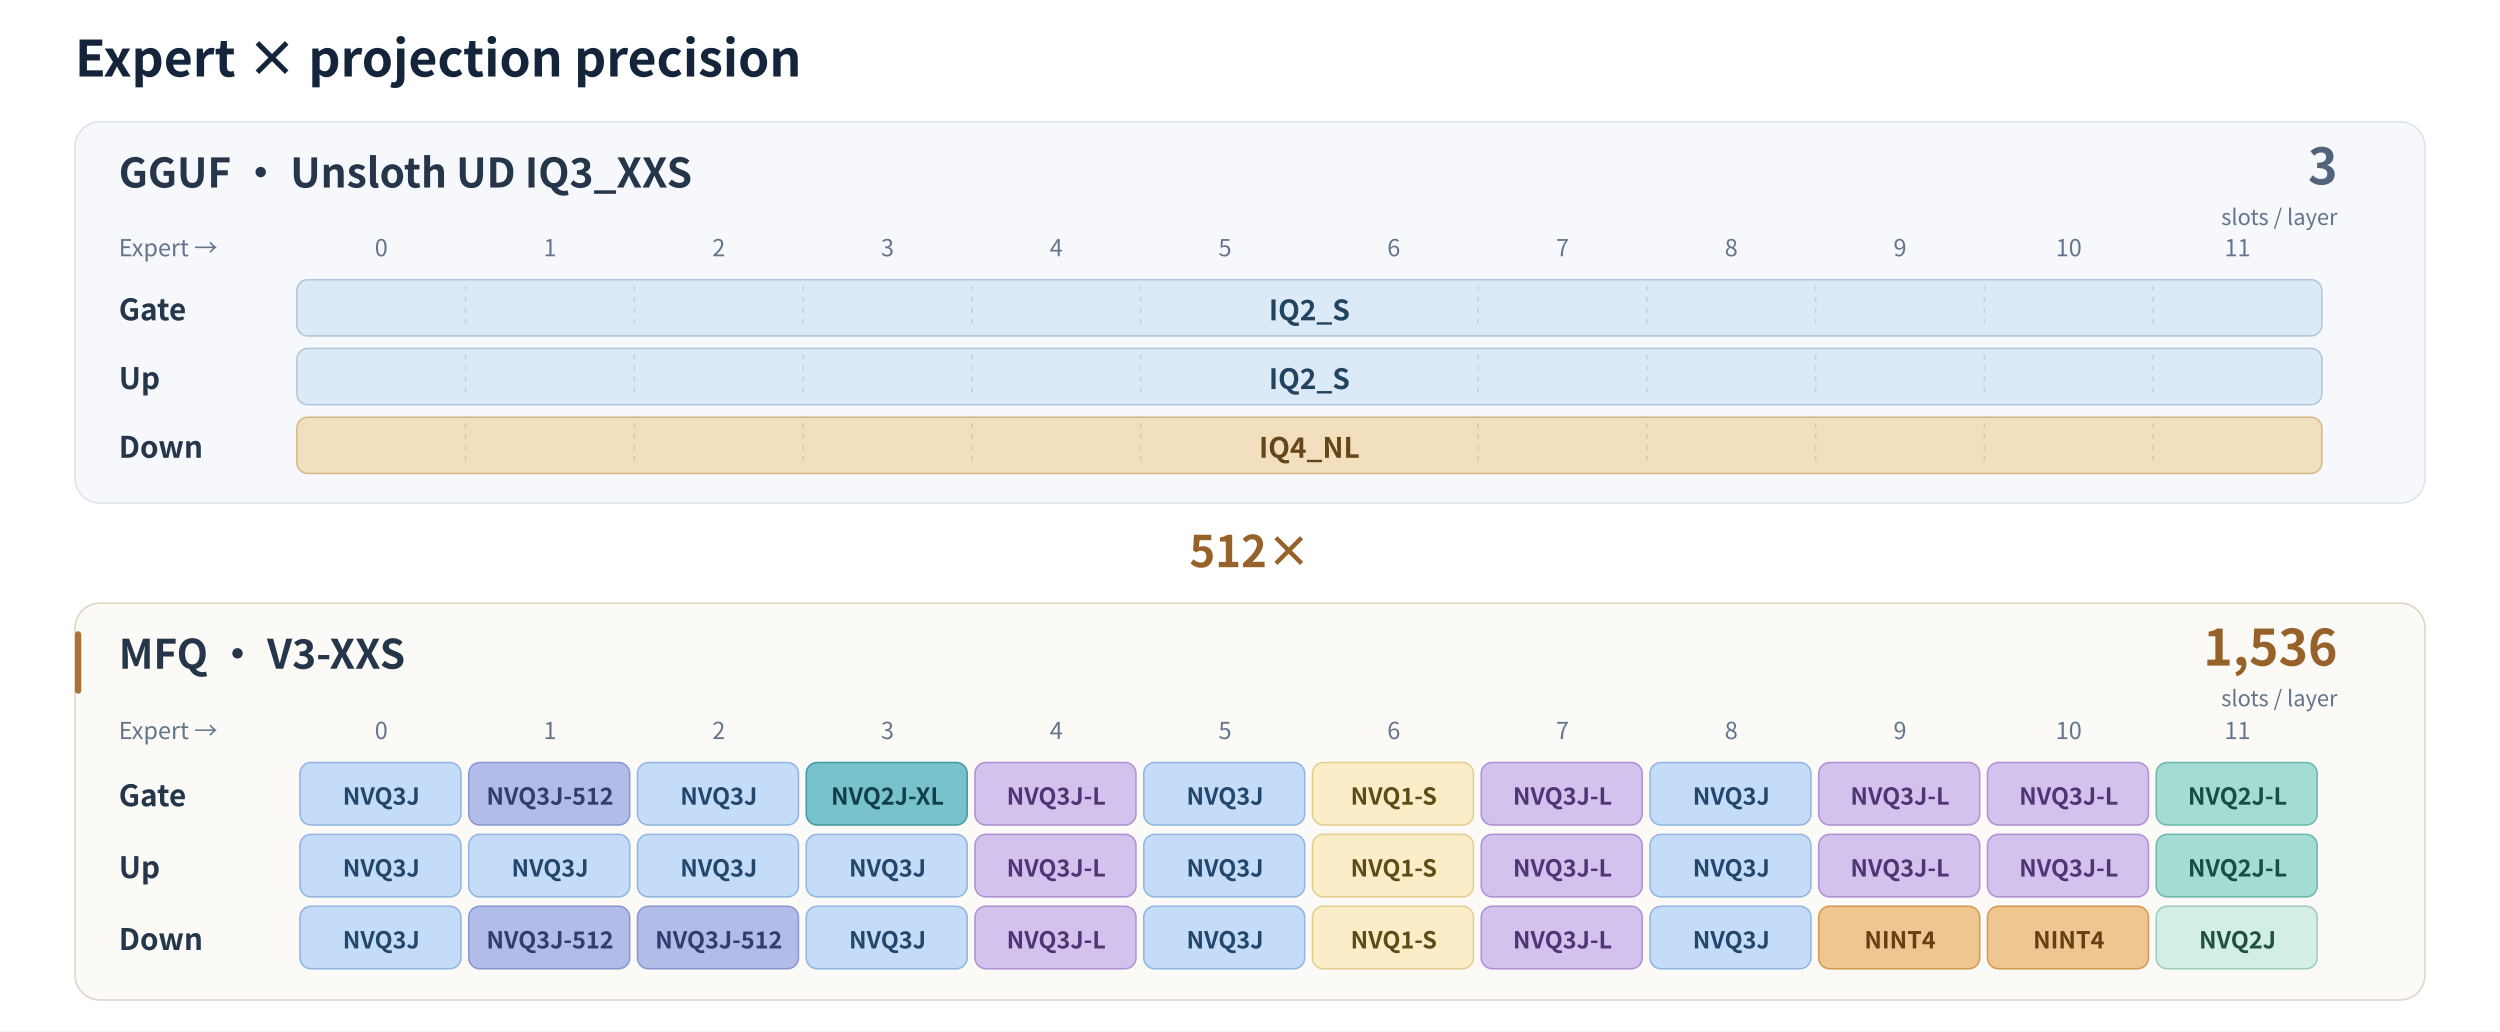
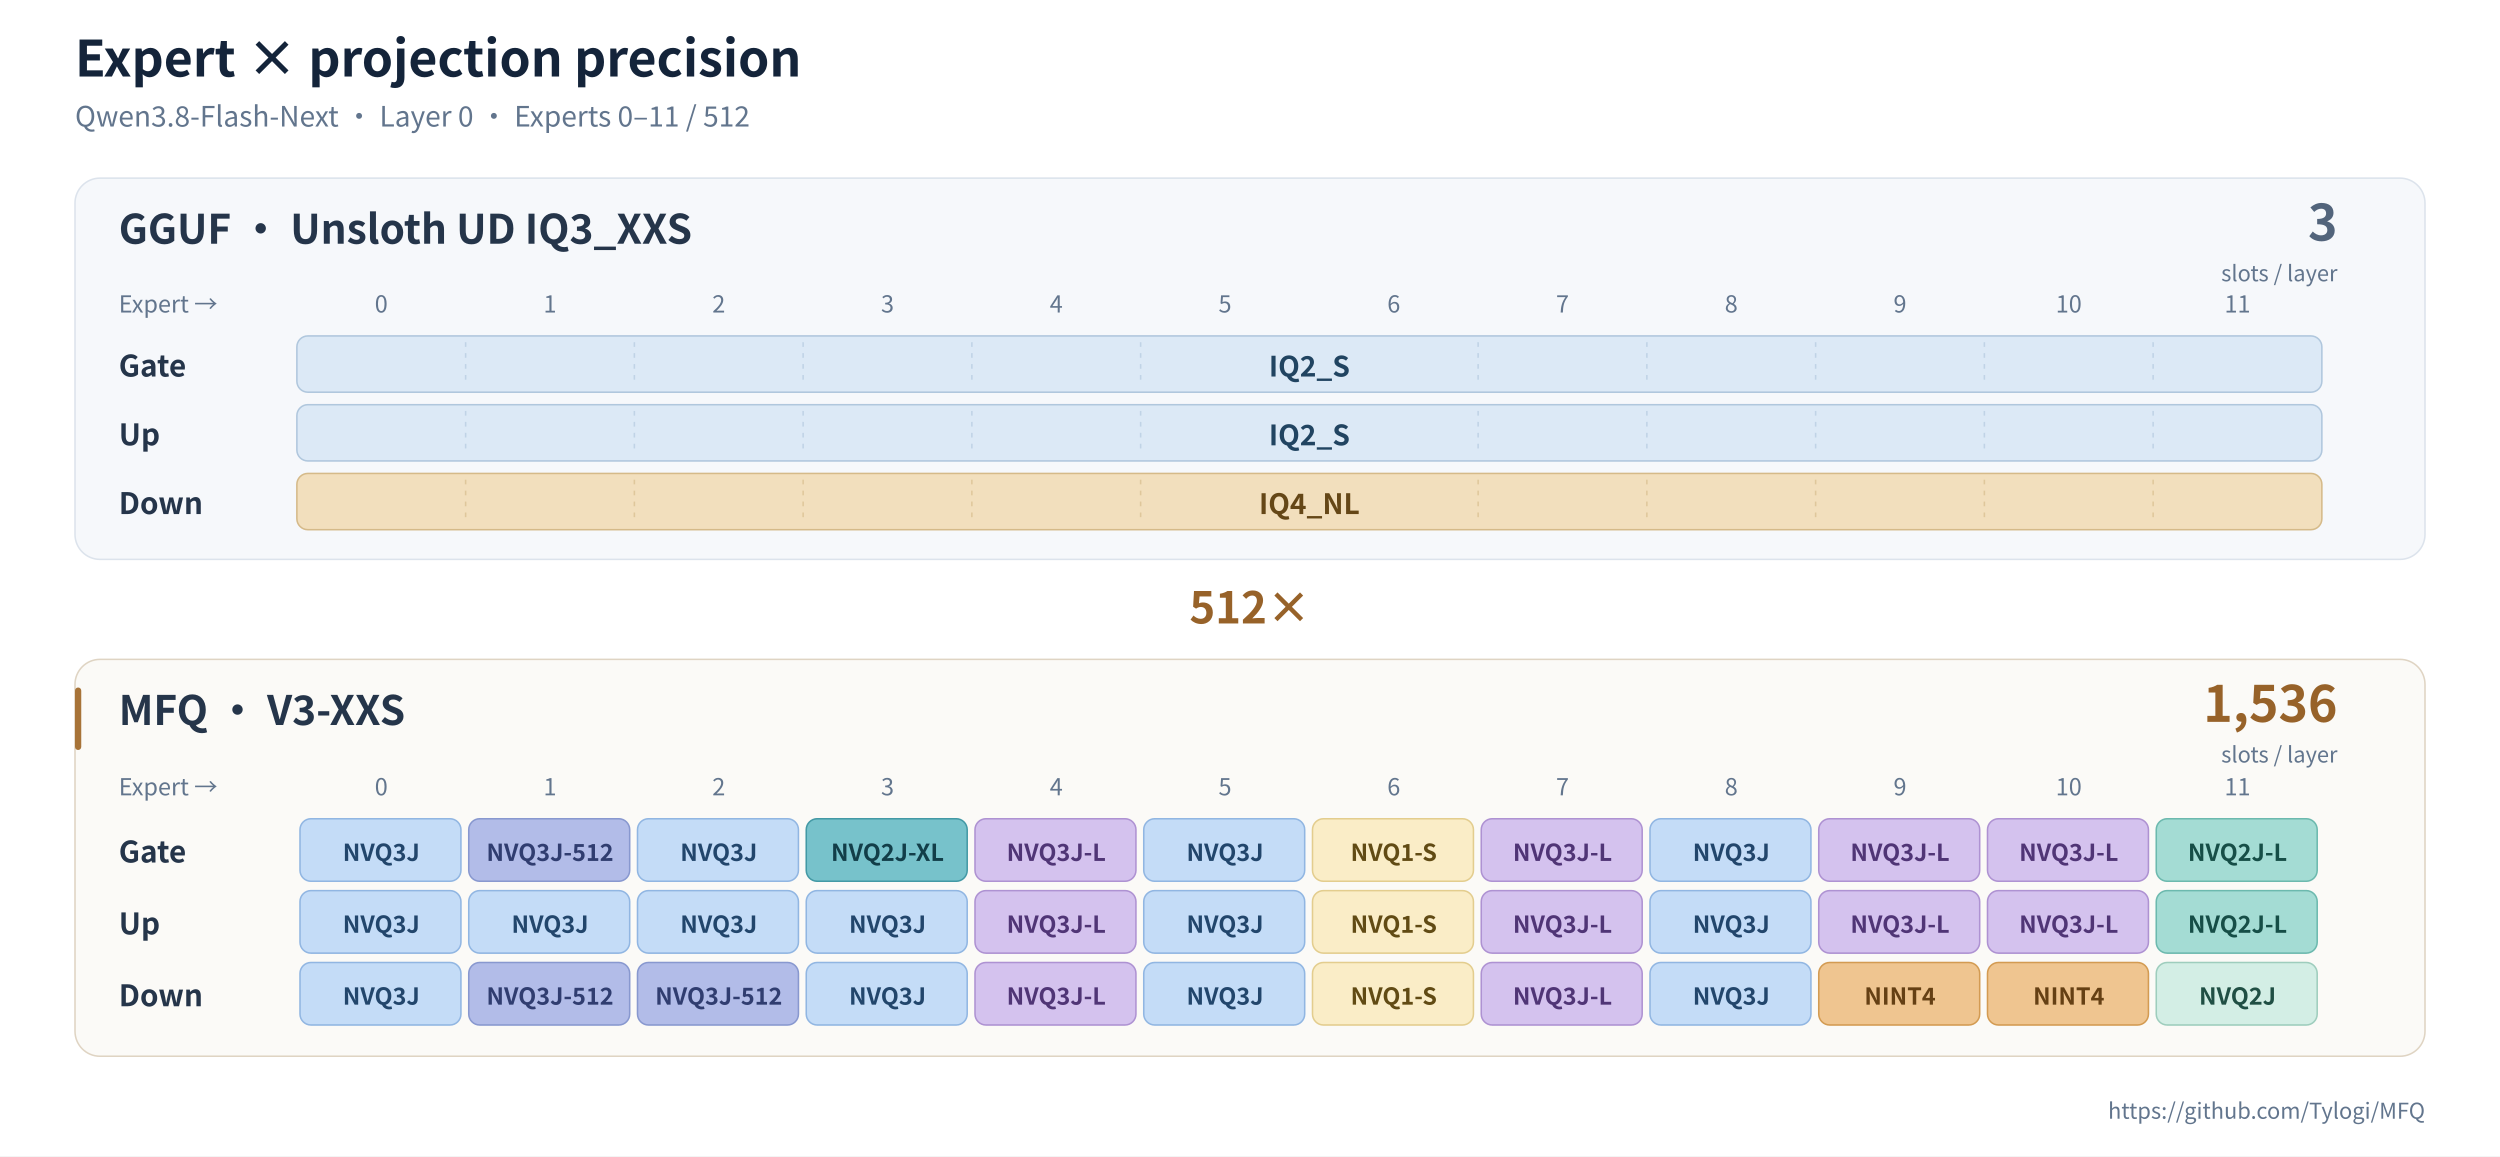
- <svg xmlns="http://www.w3.org/2000/svg" width="1600" height="660" viewBox="0 0 1600 660" role="img" aria-labelledby="title desc" xml:lang="en">
-   <rect x="0" y="0" width="1600" height="660" rx="0" fill="#ffffff" stroke="none" />
+ <svg xmlns="http://www.w3.org/2000/svg" width="1600" height="740" viewBox="0 0 1600 740" role="img" aria-labelledby="title desc" xml:lang="en">
+   <rect x="0" y="0" width="1600" height="740" rx="0" fill="#ffffff" stroke="none" />
  <g font-family="Noto Sans CJK SC, Noto Sans, Arial, sans-serif">
    <text x="48" y="49" font-size="32" font-weight="700" fill="#14243a" text-anchor="start">Expert × projection precision</text>
-     <rect x="48" y="78" width="1504" height="244" rx="16" fill="#f6f8fb" stroke="#dce3ec" />
-     <text x="76" y="120" font-size="26" font-weight="700" fill="#25354a" text-anchor="start">GGUF · Unsloth UD IQ3_XXS</text>
-     <text x="1496" y="118" font-size="32" font-weight="700" fill="#52647b" text-anchor="end">3</text>
-     <text x="1496" y="144" font-size="14" font-weight="400" fill="#62758d" text-anchor="end">slots / layer</text>
-     <text x="76" y="164" font-size="15" font-weight="500" fill="#62758d" text-anchor="start">Expert →</text>
-     <text x="244" y="164" font-size="15" font-weight="500" fill="#62758d" text-anchor="middle">0</text>
-     <text x="352" y="164" font-size="15" font-weight="500" fill="#62758d" text-anchor="middle">1</text>
-     <text x="460" y="164" font-size="15" font-weight="500" fill="#62758d" text-anchor="middle">2</text>
-     <text x="568" y="164" font-size="15" font-weight="500" fill="#62758d" text-anchor="middle">3</text>
-     <text x="676" y="164" font-size="15" font-weight="500" fill="#62758d" text-anchor="middle">4</text>
-     <text x="784" y="164" font-size="15" font-weight="500" fill="#62758d" text-anchor="middle">5</text>
-     <text x="892" y="164" font-size="15" font-weight="500" fill="#62758d" text-anchor="middle">6</text>
-     <text x="1000" y="164" font-size="15" font-weight="500" fill="#62758d" text-anchor="middle">7</text>
-     <text x="1108" y="164" font-size="15" font-weight="500" fill="#62758d" text-anchor="middle">8</text>
-     <text x="1216" y="164" font-size="15" font-weight="500" fill="#62758d" text-anchor="middle">9</text>
-     <text x="1324" y="164" font-size="15" font-weight="500" fill="#62758d" text-anchor="middle">10</text>
-     <text x="1432" y="164" font-size="15" font-weight="500" fill="#62758d" text-anchor="middle">11</text>
-     <text x="76" y="205" font-size="19" font-weight="600" fill="#25354a" text-anchor="start">Gate</text>
-     <rect x="190" y="179" width="1296" height="36" rx="7" fill="#dce9f6" stroke="#b0c7dd" />
-     <path d="M298 183v28" fill="none" stroke="#b0c7dd" stroke-dasharray="3 4" opacity="0.65" />
-     <path d="M406 183v28" fill="none" stroke="#b0c7dd" stroke-dasharray="3 4" opacity="0.65" />
-     <path d="M514 183v28" fill="none" stroke="#b0c7dd" stroke-dasharray="3 4" opacity="0.65" />
-     <path d="M622 183v28" fill="none" stroke="#b0c7dd" stroke-dasharray="3 4" opacity="0.65" />
-     <path d="M730 183v28" fill="none" stroke="#b0c7dd" stroke-dasharray="3 4" opacity="0.65" />
-     <path d="M838 183v28" fill="none" stroke="#b0c7dd" stroke-dasharray="3 4" opacity="0.65" />
-     <path d="M946 183v28" fill="none" stroke="#b0c7dd" stroke-dasharray="3 4" opacity="0.65" />
-     <path d="M1054 183v28" fill="none" stroke="#b0c7dd" stroke-dasharray="3 4" opacity="0.65" />
-     <path d="M1162 183v28" fill="none" stroke="#b0c7dd" stroke-dasharray="3 4" opacity="0.65" />
-     <path d="M1270 183v28" fill="none" stroke="#b0c7dd" stroke-dasharray="3 4" opacity="0.65" />
-     <path d="M1378 183v28" fill="none" stroke="#b0c7dd" stroke-dasharray="3 4" opacity="0.65" />
-     <rect x="774" y="181" width="128" height="32" rx="0" fill="#dce9f6" stroke="none" />
-     <text x="838" y="205" font-size="18" font-weight="600" fill="#214461" text-anchor="middle">IQ2_S</text>
-     <text x="76" y="249" font-size="19" font-weight="600" fill="#25354a" text-anchor="start">Up</text>
-     <rect x="190" y="223" width="1296" height="36" rx="7" fill="#dce9f6" stroke="#b0c7dd" />
-     <path d="M298 227v28" fill="none" stroke="#b0c7dd" stroke-dasharray="3 4" opacity="0.65" />
-     <path d="M406 227v28" fill="none" stroke="#b0c7dd" stroke-dasharray="3 4" opacity="0.65" />
-     <path d="M514 227v28" fill="none" stroke="#b0c7dd" stroke-dasharray="3 4" opacity="0.65" />
-     <path d="M622 227v28" fill="none" stroke="#b0c7dd" stroke-dasharray="3 4" opacity="0.65" />
-     <path d="M730 227v28" fill="none" stroke="#b0c7dd" stroke-dasharray="3 4" opacity="0.65" />
-     <path d="M838 227v28" fill="none" stroke="#b0c7dd" stroke-dasharray="3 4" opacity="0.65" />
-     <path d="M946 227v28" fill="none" stroke="#b0c7dd" stroke-dasharray="3 4" opacity="0.65" />
-     <path d="M1054 227v28" fill="none" stroke="#b0c7dd" stroke-dasharray="3 4" opacity="0.65" />
-     <path d="M1162 227v28" fill="none" stroke="#b0c7dd" stroke-dasharray="3 4" opacity="0.65" />
-     <path d="M1270 227v28" fill="none" stroke="#b0c7dd" stroke-dasharray="3 4" opacity="0.65" />
-     <path d="M1378 227v28" fill="none" stroke="#b0c7dd" stroke-dasharray="3 4" opacity="0.65" />
-     <rect x="774" y="225" width="128" height="32" rx="0" fill="#dce9f6" stroke="none" />
-     <text x="838" y="249" font-size="18" font-weight="600" fill="#214461" text-anchor="middle">IQ2_S</text>
-     <text x="76" y="293" font-size="19" font-weight="600" fill="#25354a" text-anchor="start">Down</text>
-     <rect x="190" y="267" width="1296" height="36" rx="7" fill="#f2dfbd" stroke="#d5ba89" />
-     <path d="M298 271v28" fill="none" stroke="#d5ba89" stroke-dasharray="3 4" opacity="0.65" />
-     <path d="M406 271v28" fill="none" stroke="#d5ba89" stroke-dasharray="3 4" opacity="0.65" />
-     <path d="M514 271v28" fill="none" stroke="#d5ba89" stroke-dasharray="3 4" opacity="0.65" />
-     <path d="M622 271v28" fill="none" stroke="#d5ba89" stroke-dasharray="3 4" opacity="0.65" />
-     <path d="M730 271v28" fill="none" stroke="#d5ba89" stroke-dasharray="3 4" opacity="0.65" />
-     <path d="M838 271v28" fill="none" stroke="#d5ba89" stroke-dasharray="3 4" opacity="0.65" />
-     <path d="M946 271v28" fill="none" stroke="#d5ba89" stroke-dasharray="3 4" opacity="0.65" />
-     <path d="M1054 271v28" fill="none" stroke="#d5ba89" stroke-dasharray="3 4" opacity="0.65" />
-     <path d="M1162 271v28" fill="none" stroke="#d5ba89" stroke-dasharray="3 4" opacity="0.65" />
-     <path d="M1270 271v28" fill="none" stroke="#d5ba89" stroke-dasharray="3 4" opacity="0.65" />
-     <path d="M1378 271v28" fill="none" stroke="#d5ba89" stroke-dasharray="3 4" opacity="0.65" />
-     <rect x="774" y="269" width="128" height="32" rx="0" fill="#f2dfbd" stroke="none" />
-     <text x="838" y="293" font-size="18" font-weight="600" fill="#654717" text-anchor="middle">IQ4_NL</text>
-     <text x="800" y="363" font-size="28" font-weight="700" fill="#976229" text-anchor="middle">512×</text>
-     <rect x="48" y="386" width="1504" height="254" rx="16" fill="#fbfaf7" stroke="#dfd4c3" />
-     <rect x="48" y="404" width="4" height="40" rx="2" fill="#a77338" stroke="none" />
-     <text x="76" y="428" font-size="26" font-weight="700" fill="#25354a" text-anchor="start">MFQ · V3-XXS</text>
-     <text x="1496" y="426" font-size="32" font-weight="700" fill="#976229" text-anchor="end">1,536</text>
-     <text x="1496" y="452" font-size="14" font-weight="400" fill="#62758d" text-anchor="end">slots / layer</text>
-     <text x="76" y="473" font-size="15" font-weight="500" fill="#62758d" text-anchor="start">Expert →</text>
-     <text x="244" y="473" font-size="15" font-weight="500" fill="#62758d" text-anchor="middle">0</text>
-     <text x="352" y="473" font-size="15" font-weight="500" fill="#62758d" text-anchor="middle">1</text>
-     <text x="460" y="473" font-size="15" font-weight="500" fill="#62758d" text-anchor="middle">2</text>
-     <text x="568" y="473" font-size="15" font-weight="500" fill="#62758d" text-anchor="middle">3</text>
-     <text x="676" y="473" font-size="15" font-weight="500" fill="#62758d" text-anchor="middle">4</text>
-     <text x="784" y="473" font-size="15" font-weight="500" fill="#62758d" text-anchor="middle">5</text>
-     <text x="892" y="473" font-size="15" font-weight="500" fill="#62758d" text-anchor="middle">6</text>
-     <text x="1000" y="473" font-size="15" font-weight="500" fill="#62758d" text-anchor="middle">7</text>
-     <text x="1108" y="473" font-size="15" font-weight="500" fill="#62758d" text-anchor="middle">8</text>
-     <text x="1216" y="473" font-size="15" font-weight="500" fill="#62758d" text-anchor="middle">9</text>
-     <text x="1324" y="473" font-size="15" font-weight="500" fill="#62758d" text-anchor="middle">10</text>
-     <text x="1432" y="473" font-size="15" font-weight="500" fill="#62758d" text-anchor="middle">11</text>
-     <text x="76" y="516" font-size="19" font-weight="600" fill="#25354a" text-anchor="start">Gate</text>
-     <g data-projection="gate" data-expert="0" data-profile="NVQ3J">
-       <rect x="192" y="488" width="103" height="40" rx="7" fill="#c4dcf7" stroke="#91b6e2" />
-       <text x="244" y="515" font-size="15" font-weight="700" fill="#22466c" text-anchor="middle">NVQ3J</text>
+     <text x="48" y="81" font-size="18" font-weight="400" fill="#62758d" text-anchor="start">Qwen3.8-Flash-Next · Layer 0 · Experts 0–11 / 512</text>
+     <g transform="translate(0 36)">
+       <rect x="48" y="78" width="1504" height="244" rx="16" fill="#f6f8fb" stroke="#dce3ec" />
+       <text x="76" y="120" font-size="26" font-weight="700" fill="#25354a" text-anchor="start">GGUF · Unsloth UD IQ3_XXS</text>
+       <text x="1496" y="118" font-size="32" font-weight="700" fill="#52647b" text-anchor="end">3</text>
+       <text x="1496" y="144" font-size="14" font-weight="400" fill="#62758d" text-anchor="end">slots / layer</text>
+       <text x="76" y="164" font-size="15" font-weight="500" fill="#62758d" text-anchor="start">Expert →</text>
+       <text x="244" y="164" font-size="15" font-weight="500" fill="#62758d" text-anchor="middle">0</text>
+       <text x="352" y="164" font-size="15" font-weight="500" fill="#62758d" text-anchor="middle">1</text>
+       <text x="460" y="164" font-size="15" font-weight="500" fill="#62758d" text-anchor="middle">2</text>
+       <text x="568" y="164" font-size="15" font-weight="500" fill="#62758d" text-anchor="middle">3</text>
+       <text x="676" y="164" font-size="15" font-weight="500" fill="#62758d" text-anchor="middle">4</text>
+       <text x="784" y="164" font-size="15" font-weight="500" fill="#62758d" text-anchor="middle">5</text>
+       <text x="892" y="164" font-size="15" font-weight="500" fill="#62758d" text-anchor="middle">6</text>
+       <text x="1000" y="164" font-size="15" font-weight="500" fill="#62758d" text-anchor="middle">7</text>
+       <text x="1108" y="164" font-size="15" font-weight="500" fill="#62758d" text-anchor="middle">8</text>
+       <text x="1216" y="164" font-size="15" font-weight="500" fill="#62758d" text-anchor="middle">9</text>
+       <text x="1324" y="164" font-size="15" font-weight="500" fill="#62758d" text-anchor="middle">10</text>
+       <text x="1432" y="164" font-size="15" font-weight="500" fill="#62758d" text-anchor="middle">11</text>
+       <text x="76" y="205" font-size="19" font-weight="600" fill="#25354a" text-anchor="start">Gate</text>
+       <rect x="190" y="179" width="1296" height="36" rx="7" fill="#dce9f6" stroke="#b0c7dd" />
+       <path d="M298 183v28" fill="none" stroke="#b0c7dd" stroke-dasharray="3 4" opacity="0.65" />
+       <path d="M406 183v28" fill="none" stroke="#b0c7dd" stroke-dasharray="3 4" opacity="0.65" />
+       <path d="M514 183v28" fill="none" stroke="#b0c7dd" stroke-dasharray="3 4" opacity="0.65" />
+       <path d="M622 183v28" fill="none" stroke="#b0c7dd" stroke-dasharray="3 4" opacity="0.65" />
+       <path d="M730 183v28" fill="none" stroke="#b0c7dd" stroke-dasharray="3 4" opacity="0.65" />
+       <path d="M838 183v28" fill="none" stroke="#b0c7dd" stroke-dasharray="3 4" opacity="0.65" />
+       <path d="M946 183v28" fill="none" stroke="#b0c7dd" stroke-dasharray="3 4" opacity="0.65" />
+       <path d="M1054 183v28" fill="none" stroke="#b0c7dd" stroke-dasharray="3 4" opacity="0.65" />
+       <path d="M1162 183v28" fill="none" stroke="#b0c7dd" stroke-dasharray="3 4" opacity="0.65" />
+       <path d="M1270 183v28" fill="none" stroke="#b0c7dd" stroke-dasharray="3 4" opacity="0.65" />
+       <path d="M1378 183v28" fill="none" stroke="#b0c7dd" stroke-dasharray="3 4" opacity="0.65" />
+       <rect x="774" y="181" width="128" height="32" rx="0" fill="#dce9f6" stroke="none" />
+       <text x="838" y="205" font-size="18" font-weight="600" fill="#214461" text-anchor="middle">IQ2_S</text>
+       <text x="76" y="249" font-size="19" font-weight="600" fill="#25354a" text-anchor="start">Up</text>
+       <rect x="190" y="223" width="1296" height="36" rx="7" fill="#dce9f6" stroke="#b0c7dd" />
+       <path d="M298 227v28" fill="none" stroke="#b0c7dd" stroke-dasharray="3 4" opacity="0.65" />
+       <path d="M406 227v28" fill="none" stroke="#b0c7dd" stroke-dasharray="3 4" opacity="0.65" />
+       <path d="M514 227v28" fill="none" stroke="#b0c7dd" stroke-dasharray="3 4" opacity="0.65" />
+       <path d="M622 227v28" fill="none" stroke="#b0c7dd" stroke-dasharray="3 4" opacity="0.65" />
+       <path d="M730 227v28" fill="none" stroke="#b0c7dd" stroke-dasharray="3 4" opacity="0.65" />
+       <path d="M838 227v28" fill="none" stroke="#b0c7dd" stroke-dasharray="3 4" opacity="0.65" />
+       <path d="M946 227v28" fill="none" stroke="#b0c7dd" stroke-dasharray="3 4" opacity="0.65" />
+       <path d="M1054 227v28" fill="none" stroke="#b0c7dd" stroke-dasharray="3 4" opacity="0.65" />
+       <path d="M1162 227v28" fill="none" stroke="#b0c7dd" stroke-dasharray="3 4" opacity="0.65" />
+       <path d="M1270 227v28" fill="none" stroke="#b0c7dd" stroke-dasharray="3 4" opacity="0.65" />
+       <path d="M1378 227v28" fill="none" stroke="#b0c7dd" stroke-dasharray="3 4" opacity="0.65" />
+       <rect x="774" y="225" width="128" height="32" rx="0" fill="#dce9f6" stroke="none" />
+       <text x="838" y="249" font-size="18" font-weight="600" fill="#214461" text-anchor="middle">IQ2_S</text>
+       <text x="76" y="293" font-size="19" font-weight="600" fill="#25354a" text-anchor="start">Down</text>
+       <rect x="190" y="267" width="1296" height="36" rx="7" fill="#f2dfbd" stroke="#d5ba89" />
+       <path d="M298 271v28" fill="none" stroke="#d5ba89" stroke-dasharray="3 4" opacity="0.65" />
+       <path d="M406 271v28" fill="none" stroke="#d5ba89" stroke-dasharray="3 4" opacity="0.65" />
+       <path d="M514 271v28" fill="none" stroke="#d5ba89" stroke-dasharray="3 4" opacity="0.65" />
+       <path d="M622 271v28" fill="none" stroke="#d5ba89" stroke-dasharray="3 4" opacity="0.65" />
+       <path d="M730 271v28" fill="none" stroke="#d5ba89" stroke-dasharray="3 4" opacity="0.65" />
+       <path d="M838 271v28" fill="none" stroke="#d5ba89" stroke-dasharray="3 4" opacity="0.65" />
+       <path d="M946 271v28" fill="none" stroke="#d5ba89" stroke-dasharray="3 4" opacity="0.65" />
+       <path d="M1054 271v28" fill="none" stroke="#d5ba89" stroke-dasharray="3 4" opacity="0.65" />
+       <path d="M1162 271v28" fill="none" stroke="#d5ba89" stroke-dasharray="3 4" opacity="0.65" />
+       <path d="M1270 271v28" fill="none" stroke="#d5ba89" stroke-dasharray="3 4" opacity="0.65" />
+       <path d="M1378 271v28" fill="none" stroke="#d5ba89" stroke-dasharray="3 4" opacity="0.65" />
+       <rect x="774" y="269" width="128" height="32" rx="0" fill="#f2dfbd" stroke="none" />
+       <text x="838" y="293" font-size="18" font-weight="600" fill="#654717" text-anchor="middle">IQ4_NL</text>
+       <text x="800" y="363" font-size="28" font-weight="700" fill="#976229" text-anchor="middle">512×</text>
+       <rect x="48" y="386" width="1504" height="254" rx="16" fill="#fbfaf7" stroke="#dfd4c3" />
+       <rect x="48" y="404" width="4" height="40" rx="2" fill="#a77338" stroke="none" />
+       <text x="76" y="428" font-size="26" font-weight="700" fill="#25354a" text-anchor="start">MFQ · V3-XXS</text>
+       <text x="1496" y="426" font-size="32" font-weight="700" fill="#976229" text-anchor="end">1,536</text>
+       <text x="1496" y="452" font-size="14" font-weight="400" fill="#62758d" text-anchor="end">slots / layer</text>
+       <text x="76" y="473" font-size="15" font-weight="500" fill="#62758d" text-anchor="start">Expert →</text>
+       <text x="244" y="473" font-size="15" font-weight="500" fill="#62758d" text-anchor="middle">0</text>
+       <text x="352" y="473" font-size="15" font-weight="500" fill="#62758d" text-anchor="middle">1</text>
+       <text x="460" y="473" font-size="15" font-weight="500" fill="#62758d" text-anchor="middle">2</text>
+       <text x="568" y="473" font-size="15" font-weight="500" fill="#62758d" text-anchor="middle">3</text>
+       <text x="676" y="473" font-size="15" font-weight="500" fill="#62758d" text-anchor="middle">4</text>
+       <text x="784" y="473" font-size="15" font-weight="500" fill="#62758d" text-anchor="middle">5</text>
+       <text x="892" y="473" font-size="15" font-weight="500" fill="#62758d" text-anchor="middle">6</text>
+       <text x="1000" y="473" font-size="15" font-weight="500" fill="#62758d" text-anchor="middle">7</text>
+       <text x="1108" y="473" font-size="15" font-weight="500" fill="#62758d" text-anchor="middle">8</text>
+       <text x="1216" y="473" font-size="15" font-weight="500" fill="#62758d" text-anchor="middle">9</text>
+       <text x="1324" y="473" font-size="15" font-weight="500" fill="#62758d" text-anchor="middle">10</text>
+       <text x="1432" y="473" font-size="15" font-weight="500" fill="#62758d" text-anchor="middle">11</text>
+       <text x="76" y="516" font-size="19" font-weight="600" fill="#25354a" text-anchor="start">Gate</text>
+       <g data-projection="gate" data-expert="0" data-profile="NVQ3J">
+         <rect x="192" y="488" width="103" height="40" rx="7" fill="#c4dcf7" stroke="#91b6e2" />
+         <text x="244" y="515" font-size="15" font-weight="700" fill="#22466c" text-anchor="middle">NVQ3J</text>
+       </g>
+       <g data-projection="gate" data-expert="1" data-profile="NVQ3J-512">
+         <rect x="300" y="488" width="103" height="40" rx="7" fill="#b2bce8" stroke="#8898cf" />
+         <text x="352" y="515" font-size="15" font-weight="700" fill="#303d70" text-anchor="middle">NVQ3J-512</text>
+       </g>
+       <g data-projection="gate" data-expert="2" data-profile="NVQ3J">
+         <rect x="408" y="488" width="103" height="40" rx="7" fill="#c4dcf7" stroke="#91b6e2" />
+         <text x="460" y="515" font-size="15" font-weight="700" fill="#22466c" text-anchor="middle">NVQ3J</text>
+       </g>
+       <g data-projection="gate" data-expert="3" data-profile="NVQ2J-XL">
+         <rect x="516" y="488" width="103" height="40" rx="7" fill="#77c2cb" stroke="#4399a5" />
+         <text x="568" y="515" font-size="15" font-weight="700" fill="#123e49" text-anchor="middle">NVQ2J-XL</text>
+       </g>
+       <g data-projection="gate" data-expert="4" data-profile="NVQ3J-L">
+         <rect x="624" y="488" width="103" height="40" rx="7" fill="#d4c2ee" stroke="#ae92d2" />
+         <text x="676" y="515" font-size="15" font-weight="700" fill="#503576" text-anchor="middle">NVQ3J-L</text>
+       </g>
+       <g data-projection="gate" data-expert="5" data-profile="NVQ3J">
+         <rect x="732" y="488" width="103" height="40" rx="7" fill="#c4dcf7" stroke="#91b6e2" />
+         <text x="784" y="515" font-size="15" font-weight="700" fill="#22466c" text-anchor="middle">NVQ3J</text>
+       </g>
+       <g data-projection="gate" data-expert="6" data-profile="NVQ1-S">
+         <rect x="840" y="488" width="103" height="40" rx="7" fill="#faedc7" stroke="#e3cd8e" />
+         <text x="892" y="515" font-size="15" font-weight="700" fill="#614b14" text-anchor="middle">NVQ1-S</text>
+       </g>
+       <g data-projection="gate" data-expert="7" data-profile="NVQ3J-L">
+         <rect x="948" y="488" width="103" height="40" rx="7" fill="#d4c2ee" stroke="#ae92d2" />
+         <text x="1000" y="515" font-size="15" font-weight="700" fill="#503576" text-anchor="middle">NVQ3J-L</text>
+       </g>
+       <g data-projection="gate" data-expert="8" data-profile="NVQ3J">
+         <rect x="1056" y="488" width="103" height="40" rx="7" fill="#c4dcf7" stroke="#91b6e2" />
+         <text x="1108" y="515" font-size="15" font-weight="700" fill="#22466c" text-anchor="middle">NVQ3J</text>
+       </g>
+       <g data-projection="gate" data-expert="9" data-profile="NVQ3J-L">
+         <rect x="1164" y="488" width="103" height="40" rx="7" fill="#d4c2ee" stroke="#ae92d2" />
+         <text x="1216" y="515" font-size="15" font-weight="700" fill="#503576" text-anchor="middle">NVQ3J-L</text>
+       </g>
+       <g data-projection="gate" data-expert="10" data-profile="NVQ3J-L">
+         <rect x="1272" y="488" width="103" height="40" rx="7" fill="#d4c2ee" stroke="#ae92d2" />
+         <text x="1324" y="515" font-size="15" font-weight="700" fill="#503576" text-anchor="middle">NVQ3J-L</text>
+       </g>
+       <g data-projection="gate" data-expert="11" data-profile="NVQ2J-L">
+         <rect x="1380" y="488" width="103" height="40" rx="7" fill="#a4dcd4" stroke="#6cb9ae" />
+         <text x="1432" y="515" font-size="15" font-weight="700" fill="#164e47" text-anchor="middle">NVQ2J-L</text>
+       </g>
+       <text x="76" y="562" font-size="19" font-weight="600" fill="#25354a" text-anchor="start">Up</text>
+       <g data-projection="up" data-expert="0" data-profile="NVQ3J">
+         <rect x="192" y="534" width="103" height="40" rx="7" fill="#c4dcf7" stroke="#91b6e2" />
+         <text x="244" y="561" font-size="15" font-weight="700" fill="#22466c" text-anchor="middle">NVQ3J</text>
+       </g>
+       <g data-projection="up" data-expert="1" data-profile="NVQ3J">
+         <rect x="300" y="534" width="103" height="40" rx="7" fill="#c4dcf7" stroke="#91b6e2" />
+         <text x="352" y="561" font-size="15" font-weight="700" fill="#22466c" text-anchor="middle">NVQ3J</text>
+       </g>
+       <g data-projection="up" data-expert="2" data-profile="NVQ3J">
+         <rect x="408" y="534" width="103" height="40" rx="7" fill="#c4dcf7" stroke="#91b6e2" />
+         <text x="460" y="561" font-size="15" font-weight="700" fill="#22466c" text-anchor="middle">NVQ3J</text>
+       </g>
+       <g data-projection="up" data-expert="3" data-profile="NVQ3J">
+         <rect x="516" y="534" width="103" height="40" rx="7" fill="#c4dcf7" stroke="#91b6e2" />
+         <text x="568" y="561" font-size="15" font-weight="700" fill="#22466c" text-anchor="middle">NVQ3J</text>
+       </g>
+       <g data-projection="up" data-expert="4" data-profile="NVQ3J-L">
+         <rect x="624" y="534" width="103" height="40" rx="7" fill="#d4c2ee" stroke="#ae92d2" />
+         <text x="676" y="561" font-size="15" font-weight="700" fill="#503576" text-anchor="middle">NVQ3J-L</text>
+       </g>
+       <g data-projection="up" data-expert="5" data-profile="NVQ3J">
+         <rect x="732" y="534" width="103" height="40" rx="7" fill="#c4dcf7" stroke="#91b6e2" />
+         <text x="784" y="561" font-size="15" font-weight="700" fill="#22466c" text-anchor="middle">NVQ3J</text>
+       </g>
+       <g data-projection="up" data-expert="6" data-profile="NVQ1-S">
+         <rect x="840" y="534" width="103" height="40" rx="7" fill="#faedc7" stroke="#e3cd8e" />
+         <text x="892" y="561" font-size="15" font-weight="700" fill="#614b14" text-anchor="middle">NVQ1-S</text>
+       </g>
+       <g data-projection="up" data-expert="7" data-profile="NVQ3J-L">
+         <rect x="948" y="534" width="103" height="40" rx="7" fill="#d4c2ee" stroke="#ae92d2" />
+         <text x="1000" y="561" font-size="15" font-weight="700" fill="#503576" text-anchor="middle">NVQ3J-L</text>
+       </g>
+       <g data-projection="up" data-expert="8" data-profile="NVQ3J">
+         <rect x="1056" y="534" width="103" height="40" rx="7" fill="#c4dcf7" stroke="#91b6e2" />
+         <text x="1108" y="561" font-size="15" font-weight="700" fill="#22466c" text-anchor="middle">NVQ3J</text>
+       </g>
+       <g data-projection="up" data-expert="9" data-profile="NVQ3J-L">
+         <rect x="1164" y="534" width="103" height="40" rx="7" fill="#d4c2ee" stroke="#ae92d2" />
+         <text x="1216" y="561" font-size="15" font-weight="700" fill="#503576" text-anchor="middle">NVQ3J-L</text>
+       </g>
+       <g data-projection="up" data-expert="10" data-profile="NVQ3J-L">
+         <rect x="1272" y="534" width="103" height="40" rx="7" fill="#d4c2ee" stroke="#ae92d2" />
+         <text x="1324" y="561" font-size="15" font-weight="700" fill="#503576" text-anchor="middle">NVQ3J-L</text>
+       </g>
+       <g data-projection="up" data-expert="11" data-profile="NVQ2J-L">
+         <rect x="1380" y="534" width="103" height="40" rx="7" fill="#a4dcd4" stroke="#6cb9ae" />
+         <text x="1432" y="561" font-size="15" font-weight="700" fill="#164e47" text-anchor="middle">NVQ2J-L</text>
+       </g>
+       <text x="76" y="608" font-size="19" font-weight="600" fill="#25354a" text-anchor="start">Down</text>
+       <g data-projection="down" data-expert="0" data-profile="NVQ3J">
+         <rect x="192" y="580" width="103" height="40" rx="7" fill="#c4dcf7" stroke="#91b6e2" />
+         <text x="244" y="607" font-size="15" font-weight="700" fill="#22466c" text-anchor="middle">NVQ3J</text>
+       </g>
+       <g data-projection="down" data-expert="1" data-profile="NVQ3J-512">
+         <rect x="300" y="580" width="103" height="40" rx="7" fill="#b2bce8" stroke="#8898cf" />
+         <text x="352" y="607" font-size="15" font-weight="700" fill="#303d70" text-anchor="middle">NVQ3J-512</text>
+       </g>
+       <g data-projection="down" data-expert="2" data-profile="NVQ3J-512">
+         <rect x="408" y="580" width="103" height="40" rx="7" fill="#b2bce8" stroke="#8898cf" />
+         <text x="460" y="607" font-size="15" font-weight="700" fill="#303d70" text-anchor="middle">NVQ3J-512</text>
+       </g>
+       <g data-projection="down" data-expert="3" data-profile="NVQ3J">
+         <rect x="516" y="580" width="103" height="40" rx="7" fill="#c4dcf7" stroke="#91b6e2" />
+         <text x="568" y="607" font-size="15" font-weight="700" fill="#22466c" text-anchor="middle">NVQ3J</text>
+       </g>
+       <g data-projection="down" data-expert="4" data-profile="NVQ3J-L">
+         <rect x="624" y="580" width="103" height="40" rx="7" fill="#d4c2ee" stroke="#ae92d2" />
+         <text x="676" y="607" font-size="15" font-weight="700" fill="#503576" text-anchor="middle">NVQ3J-L</text>
+       </g>
+       <g data-projection="down" data-expert="5" data-profile="NVQ3J">
+         <rect x="732" y="580" width="103" height="40" rx="7" fill="#c4dcf7" stroke="#91b6e2" />
+         <text x="784" y="607" font-size="15" font-weight="700" fill="#22466c" text-anchor="middle">NVQ3J</text>
+       </g>
+       <g data-projection="down" data-expert="6" data-profile="NVQ1-S">
+         <rect x="840" y="580" width="103" height="40" rx="7" fill="#faedc7" stroke="#e3cd8e" />
+         <text x="892" y="607" font-size="15" font-weight="700" fill="#614b14" text-anchor="middle">NVQ1-S</text>
+       </g>
+       <g data-projection="down" data-expert="7" data-profile="NVQ3J-L">
+         <rect x="948" y="580" width="103" height="40" rx="7" fill="#d4c2ee" stroke="#ae92d2" />
+         <text x="1000" y="607" font-size="15" font-weight="700" fill="#503576" text-anchor="middle">NVQ3J-L</text>
+       </g>
+       <g data-projection="down" data-expert="8" data-profile="NVQ3J">
+         <rect x="1056" y="580" width="103" height="40" rx="7" fill="#c4dcf7" stroke="#91b6e2" />
+         <text x="1108" y="607" font-size="15" font-weight="700" fill="#22466c" text-anchor="middle">NVQ3J</text>
+       </g>
+       <g data-projection="down" data-expert="9" data-profile="NINT4">
+         <rect x="1164" y="580" width="103" height="40" rx="7" fill="#efc590" stroke="#d39b52" />
+         <text x="1216" y="607" font-size="15" font-weight="700" fill="#654014" text-anchor="middle">NINT4</text>
+       </g>
+       <g data-projection="down" data-expert="10" data-profile="NINT4">
+         <rect x="1272" y="580" width="103" height="40" rx="7" fill="#efc590" stroke="#d39b52" />
+         <text x="1324" y="607" font-size="15" font-weight="700" fill="#654014" text-anchor="middle">NINT4</text>
+       </g>
+       <g data-projection="down" data-expert="11" data-profile="NVQ2J">
+         <rect x="1380" y="580" width="103" height="40" rx="7" fill="#d3eee5" stroke="#9ecdbd" />
+         <text x="1432" y="607" font-size="15" font-weight="700" fill="#204f44" text-anchor="middle">NVQ2J</text>
+       </g>
    </g>
-     <g data-projection="gate" data-expert="1" data-profile="NVQ3J-512">
-       <rect x="300" y="488" width="103" height="40" rx="7" fill="#b2bce8" stroke="#8898cf" />
-       <text x="352" y="515" font-size="15" font-weight="700" fill="#303d70" text-anchor="middle">NVQ3J-512</text>
-     </g>
-     <g data-projection="gate" data-expert="2" data-profile="NVQ3J">
-       <rect x="408" y="488" width="103" height="40" rx="7" fill="#c4dcf7" stroke="#91b6e2" />
-       <text x="460" y="515" font-size="15" font-weight="700" fill="#22466c" text-anchor="middle">NVQ3J</text>
-     </g>
-     <g data-projection="gate" data-expert="3" data-profile="NVQ2J-XL">
-       <rect x="516" y="488" width="103" height="40" rx="7" fill="#77c2cb" stroke="#4399a5" />
-       <text x="568" y="515" font-size="15" font-weight="700" fill="#123e49" text-anchor="middle">NVQ2J-XL</text>
-     </g>
-     <g data-projection="gate" data-expert="4" data-profile="NVQ3J-L">
-       <rect x="624" y="488" width="103" height="40" rx="7" fill="#d4c2ee" stroke="#ae92d2" />
-       <text x="676" y="515" font-size="15" font-weight="700" fill="#503576" text-anchor="middle">NVQ3J-L</text>
-     </g>
-     <g data-projection="gate" data-expert="5" data-profile="NVQ3J">
-       <rect x="732" y="488" width="103" height="40" rx="7" fill="#c4dcf7" stroke="#91b6e2" />
-       <text x="784" y="515" font-size="15" font-weight="700" fill="#22466c" text-anchor="middle">NVQ3J</text>
-     </g>
-     <g data-projection="gate" data-expert="6" data-profile="NVQ1-S">
-       <rect x="840" y="488" width="103" height="40" rx="7" fill="#faedc7" stroke="#e3cd8e" />
-       <text x="892" y="515" font-size="15" font-weight="700" fill="#614b14" text-anchor="middle">NVQ1-S</text>
-     </g>
-     <g data-projection="gate" data-expert="7" data-profile="NVQ3J-L">
-       <rect x="948" y="488" width="103" height="40" rx="7" fill="#d4c2ee" stroke="#ae92d2" />
-       <text x="1000" y="515" font-size="15" font-weight="700" fill="#503576" text-anchor="middle">NVQ3J-L</text>
-     </g>
-     <g data-projection="gate" data-expert="8" data-profile="NVQ3J">
-       <rect x="1056" y="488" width="103" height="40" rx="7" fill="#c4dcf7" stroke="#91b6e2" />
-       <text x="1108" y="515" font-size="15" font-weight="700" fill="#22466c" text-anchor="middle">NVQ3J</text>
-     </g>
-     <g data-projection="gate" data-expert="9" data-profile="NVQ3J-L">
-       <rect x="1164" y="488" width="103" height="40" rx="7" fill="#d4c2ee" stroke="#ae92d2" />
-       <text x="1216" y="515" font-size="15" font-weight="700" fill="#503576" text-anchor="middle">NVQ3J-L</text>
-     </g>
-     <g data-projection="gate" data-expert="10" data-profile="NVQ3J-L">
-       <rect x="1272" y="488" width="103" height="40" rx="7" fill="#d4c2ee" stroke="#ae92d2" />
-       <text x="1324" y="515" font-size="15" font-weight="700" fill="#503576" text-anchor="middle">NVQ3J-L</text>
-     </g>
-     <g data-projection="gate" data-expert="11" data-profile="NVQ2J-L">
-       <rect x="1380" y="488" width="103" height="40" rx="7" fill="#a4dcd4" stroke="#6cb9ae" />
-       <text x="1432" y="515" font-size="15" font-weight="700" fill="#164e47" text-anchor="middle">NVQ2J-L</text>
-     </g>
-     <text x="76" y="562" font-size="19" font-weight="600" fill="#25354a" text-anchor="start">Up</text>
-     <g data-projection="up" data-expert="0" data-profile="NVQ3J">
-       <rect x="192" y="534" width="103" height="40" rx="7" fill="#c4dcf7" stroke="#91b6e2" />
-       <text x="244" y="561" font-size="15" font-weight="700" fill="#22466c" text-anchor="middle">NVQ3J</text>
-     </g>
-     <g data-projection="up" data-expert="1" data-profile="NVQ3J">
-       <rect x="300" y="534" width="103" height="40" rx="7" fill="#c4dcf7" stroke="#91b6e2" />
-       <text x="352" y="561" font-size="15" font-weight="700" fill="#22466c" text-anchor="middle">NVQ3J</text>
-     </g>
-     <g data-projection="up" data-expert="2" data-profile="NVQ3J">
-       <rect x="408" y="534" width="103" height="40" rx="7" fill="#c4dcf7" stroke="#91b6e2" />
-       <text x="460" y="561" font-size="15" font-weight="700" fill="#22466c" text-anchor="middle">NVQ3J</text>
-     </g>
-     <g data-projection="up" data-expert="3" data-profile="NVQ3J">
-       <rect x="516" y="534" width="103" height="40" rx="7" fill="#c4dcf7" stroke="#91b6e2" />
-       <text x="568" y="561" font-size="15" font-weight="700" fill="#22466c" text-anchor="middle">NVQ3J</text>
-     </g>
-     <g data-projection="up" data-expert="4" data-profile="NVQ3J-L">
-       <rect x="624" y="534" width="103" height="40" rx="7" fill="#d4c2ee" stroke="#ae92d2" />
-       <text x="676" y="561" font-size="15" font-weight="700" fill="#503576" text-anchor="middle">NVQ3J-L</text>
-     </g>
-     <g data-projection="up" data-expert="5" data-profile="NVQ3J">
-       <rect x="732" y="534" width="103" height="40" rx="7" fill="#c4dcf7" stroke="#91b6e2" />
-       <text x="784" y="561" font-size="15" font-weight="700" fill="#22466c" text-anchor="middle">NVQ3J</text>
-     </g>
-     <g data-projection="up" data-expert="6" data-profile="NVQ1-S">
-       <rect x="840" y="534" width="103" height="40" rx="7" fill="#faedc7" stroke="#e3cd8e" />
-       <text x="892" y="561" font-size="15" font-weight="700" fill="#614b14" text-anchor="middle">NVQ1-S</text>
-     </g>
-     <g data-projection="up" data-expert="7" data-profile="NVQ3J-L">
-       <rect x="948" y="534" width="103" height="40" rx="7" fill="#d4c2ee" stroke="#ae92d2" />
-       <text x="1000" y="561" font-size="15" font-weight="700" fill="#503576" text-anchor="middle">NVQ3J-L</text>
-     </g>
-     <g data-projection="up" data-expert="8" data-profile="NVQ3J">
-       <rect x="1056" y="534" width="103" height="40" rx="7" fill="#c4dcf7" stroke="#91b6e2" />
-       <text x="1108" y="561" font-size="15" font-weight="700" fill="#22466c" text-anchor="middle">NVQ3J</text>
-     </g>
-     <g data-projection="up" data-expert="9" data-profile="NVQ3J-L">
-       <rect x="1164" y="534" width="103" height="40" rx="7" fill="#d4c2ee" stroke="#ae92d2" />
-       <text x="1216" y="561" font-size="15" font-weight="700" fill="#503576" text-anchor="middle">NVQ3J-L</text>
-     </g>
-     <g data-projection="up" data-expert="10" data-profile="NVQ3J-L">
-       <rect x="1272" y="534" width="103" height="40" rx="7" fill="#d4c2ee" stroke="#ae92d2" />
-       <text x="1324" y="561" font-size="15" font-weight="700" fill="#503576" text-anchor="middle">NVQ3J-L</text>
-     </g>
-     <g data-projection="up" data-expert="11" data-profile="NVQ2J-L">
-       <rect x="1380" y="534" width="103" height="40" rx="7" fill="#a4dcd4" stroke="#6cb9ae" />
-       <text x="1432" y="561" font-size="15" font-weight="700" fill="#164e47" text-anchor="middle">NVQ2J-L</text>
-     </g>
-     <text x="76" y="608" font-size="19" font-weight="600" fill="#25354a" text-anchor="start">Down</text>
-     <g data-projection="down" data-expert="0" data-profile="NVQ3J">
-       <rect x="192" y="580" width="103" height="40" rx="7" fill="#c4dcf7" stroke="#91b6e2" />
-       <text x="244" y="607" font-size="15" font-weight="700" fill="#22466c" text-anchor="middle">NVQ3J</text>
-     </g>
-     <g data-projection="down" data-expert="1" data-profile="NVQ3J-512">
-       <rect x="300" y="580" width="103" height="40" rx="7" fill="#b2bce8" stroke="#8898cf" />
-       <text x="352" y="607" font-size="15" font-weight="700" fill="#303d70" text-anchor="middle">NVQ3J-512</text>
-     </g>
-     <g data-projection="down" data-expert="2" data-profile="NVQ3J-512">
-       <rect x="408" y="580" width="103" height="40" rx="7" fill="#b2bce8" stroke="#8898cf" />
-       <text x="460" y="607" font-size="15" font-weight="700" fill="#303d70" text-anchor="middle">NVQ3J-512</text>
-     </g>
-     <g data-projection="down" data-expert="3" data-profile="NVQ3J">
-       <rect x="516" y="580" width="103" height="40" rx="7" fill="#c4dcf7" stroke="#91b6e2" />
-       <text x="568" y="607" font-size="15" font-weight="700" fill="#22466c" text-anchor="middle">NVQ3J</text>
-     </g>
-     <g data-projection="down" data-expert="4" data-profile="NVQ3J-L">
-       <rect x="624" y="580" width="103" height="40" rx="7" fill="#d4c2ee" stroke="#ae92d2" />
-       <text x="676" y="607" font-size="15" font-weight="700" fill="#503576" text-anchor="middle">NVQ3J-L</text>
-     </g>
-     <g data-projection="down" data-expert="5" data-profile="NVQ3J">
-       <rect x="732" y="580" width="103" height="40" rx="7" fill="#c4dcf7" stroke="#91b6e2" />
-       <text x="784" y="607" font-size="15" font-weight="700" fill="#22466c" text-anchor="middle">NVQ3J</text>
-     </g>
-     <g data-projection="down" data-expert="6" data-profile="NVQ1-S">
-       <rect x="840" y="580" width="103" height="40" rx="7" fill="#faedc7" stroke="#e3cd8e" />
-       <text x="892" y="607" font-size="15" font-weight="700" fill="#614b14" text-anchor="middle">NVQ1-S</text>
-     </g>
-     <g data-projection="down" data-expert="7" data-profile="NVQ3J-L">
-       <rect x="948" y="580" width="103" height="40" rx="7" fill="#d4c2ee" stroke="#ae92d2" />
-       <text x="1000" y="607" font-size="15" font-weight="700" fill="#503576" text-anchor="middle">NVQ3J-L</text>
-     </g>
-     <g data-projection="down" data-expert="8" data-profile="NVQ3J">
-       <rect x="1056" y="580" width="103" height="40" rx="7" fill="#c4dcf7" stroke="#91b6e2" />
-       <text x="1108" y="607" font-size="15" font-weight="700" fill="#22466c" text-anchor="middle">NVQ3J</text>
-     </g>
-     <g data-projection="down" data-expert="9" data-profile="NINT4">
-       <rect x="1164" y="580" width="103" height="40" rx="7" fill="#efc590" stroke="#d39b52" />
-       <text x="1216" y="607" font-size="15" font-weight="700" fill="#654014" text-anchor="middle">NINT4</text>
-     </g>
-     <g data-projection="down" data-expert="10" data-profile="NINT4">
-       <rect x="1272" y="580" width="103" height="40" rx="7" fill="#efc590" stroke="#d39b52" />
-       <text x="1324" y="607" font-size="15" font-weight="700" fill="#654014" text-anchor="middle">NINT4</text>
-     </g>
-     <g data-projection="down" data-expert="11" data-profile="NVQ2J">
-       <rect x="1380" y="580" width="103" height="40" rx="7" fill="#d3eee5" stroke="#9ecdbd" />
-       <text x="1432" y="607" font-size="15" font-weight="700" fill="#204f44" text-anchor="middle">NVQ2J</text>
-     </g>
+     <a id="repository-url" href="https://github.com/Tylogi/MFQ">
+       <text x="1552" y="716" font-size="14" font-weight="400" fill="#62758d" text-anchor="end">https://github.com/Tylogi/MFQ</text>
+     </a>
  </g>
</svg>
